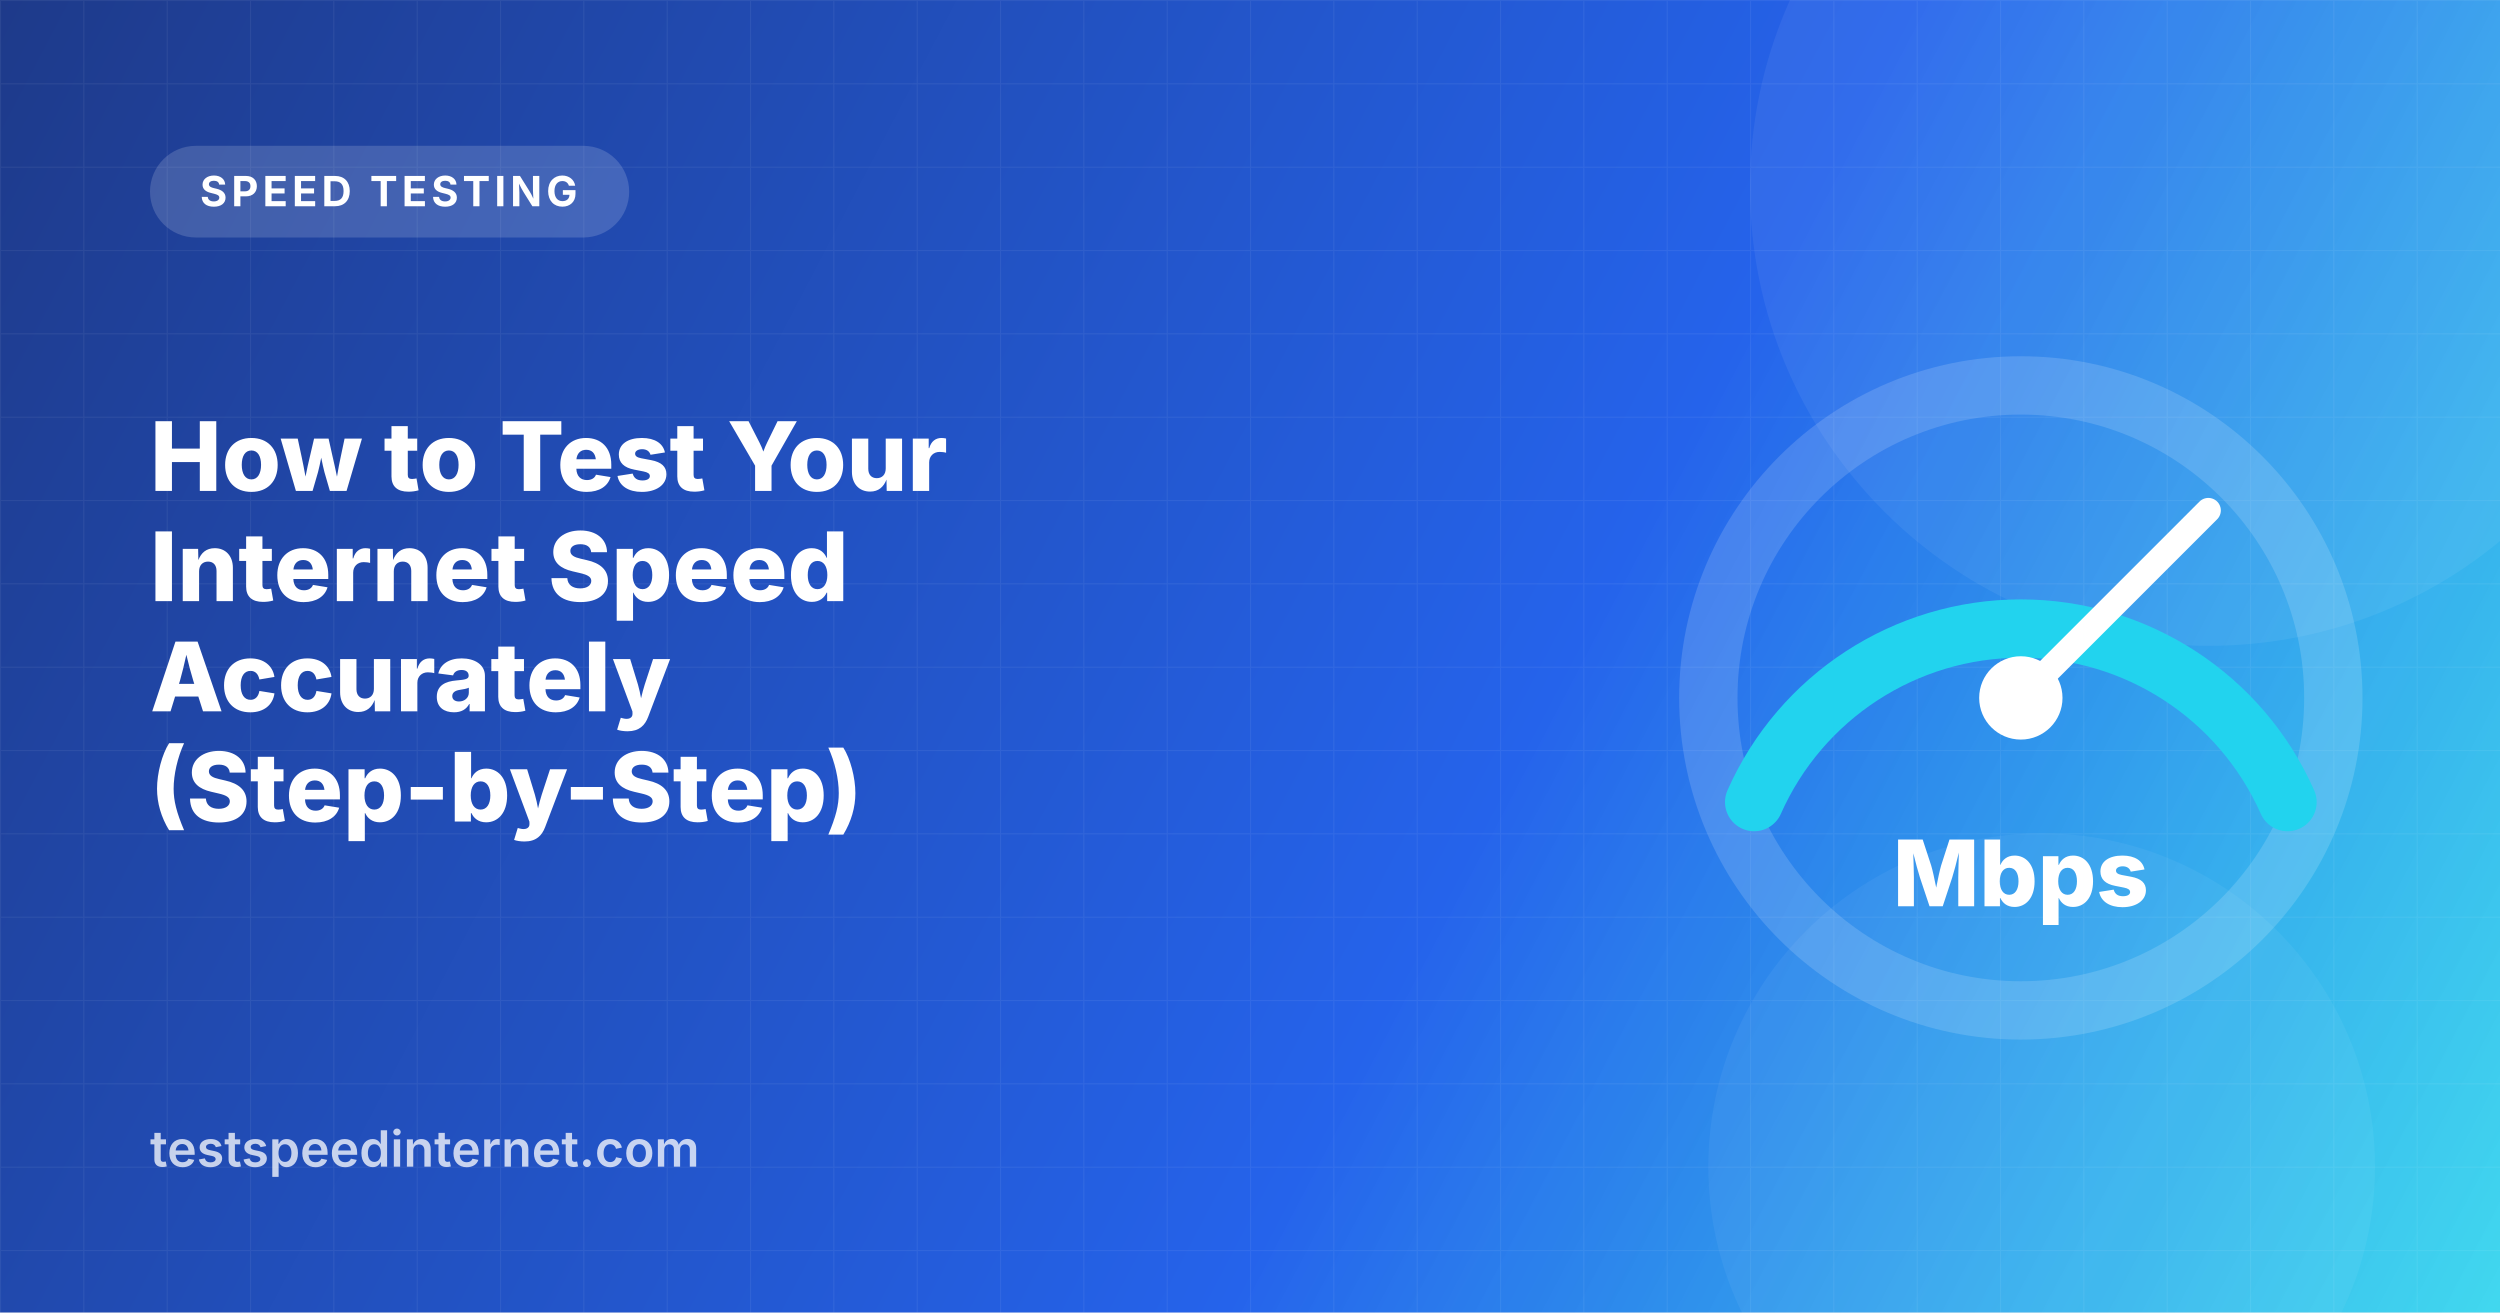
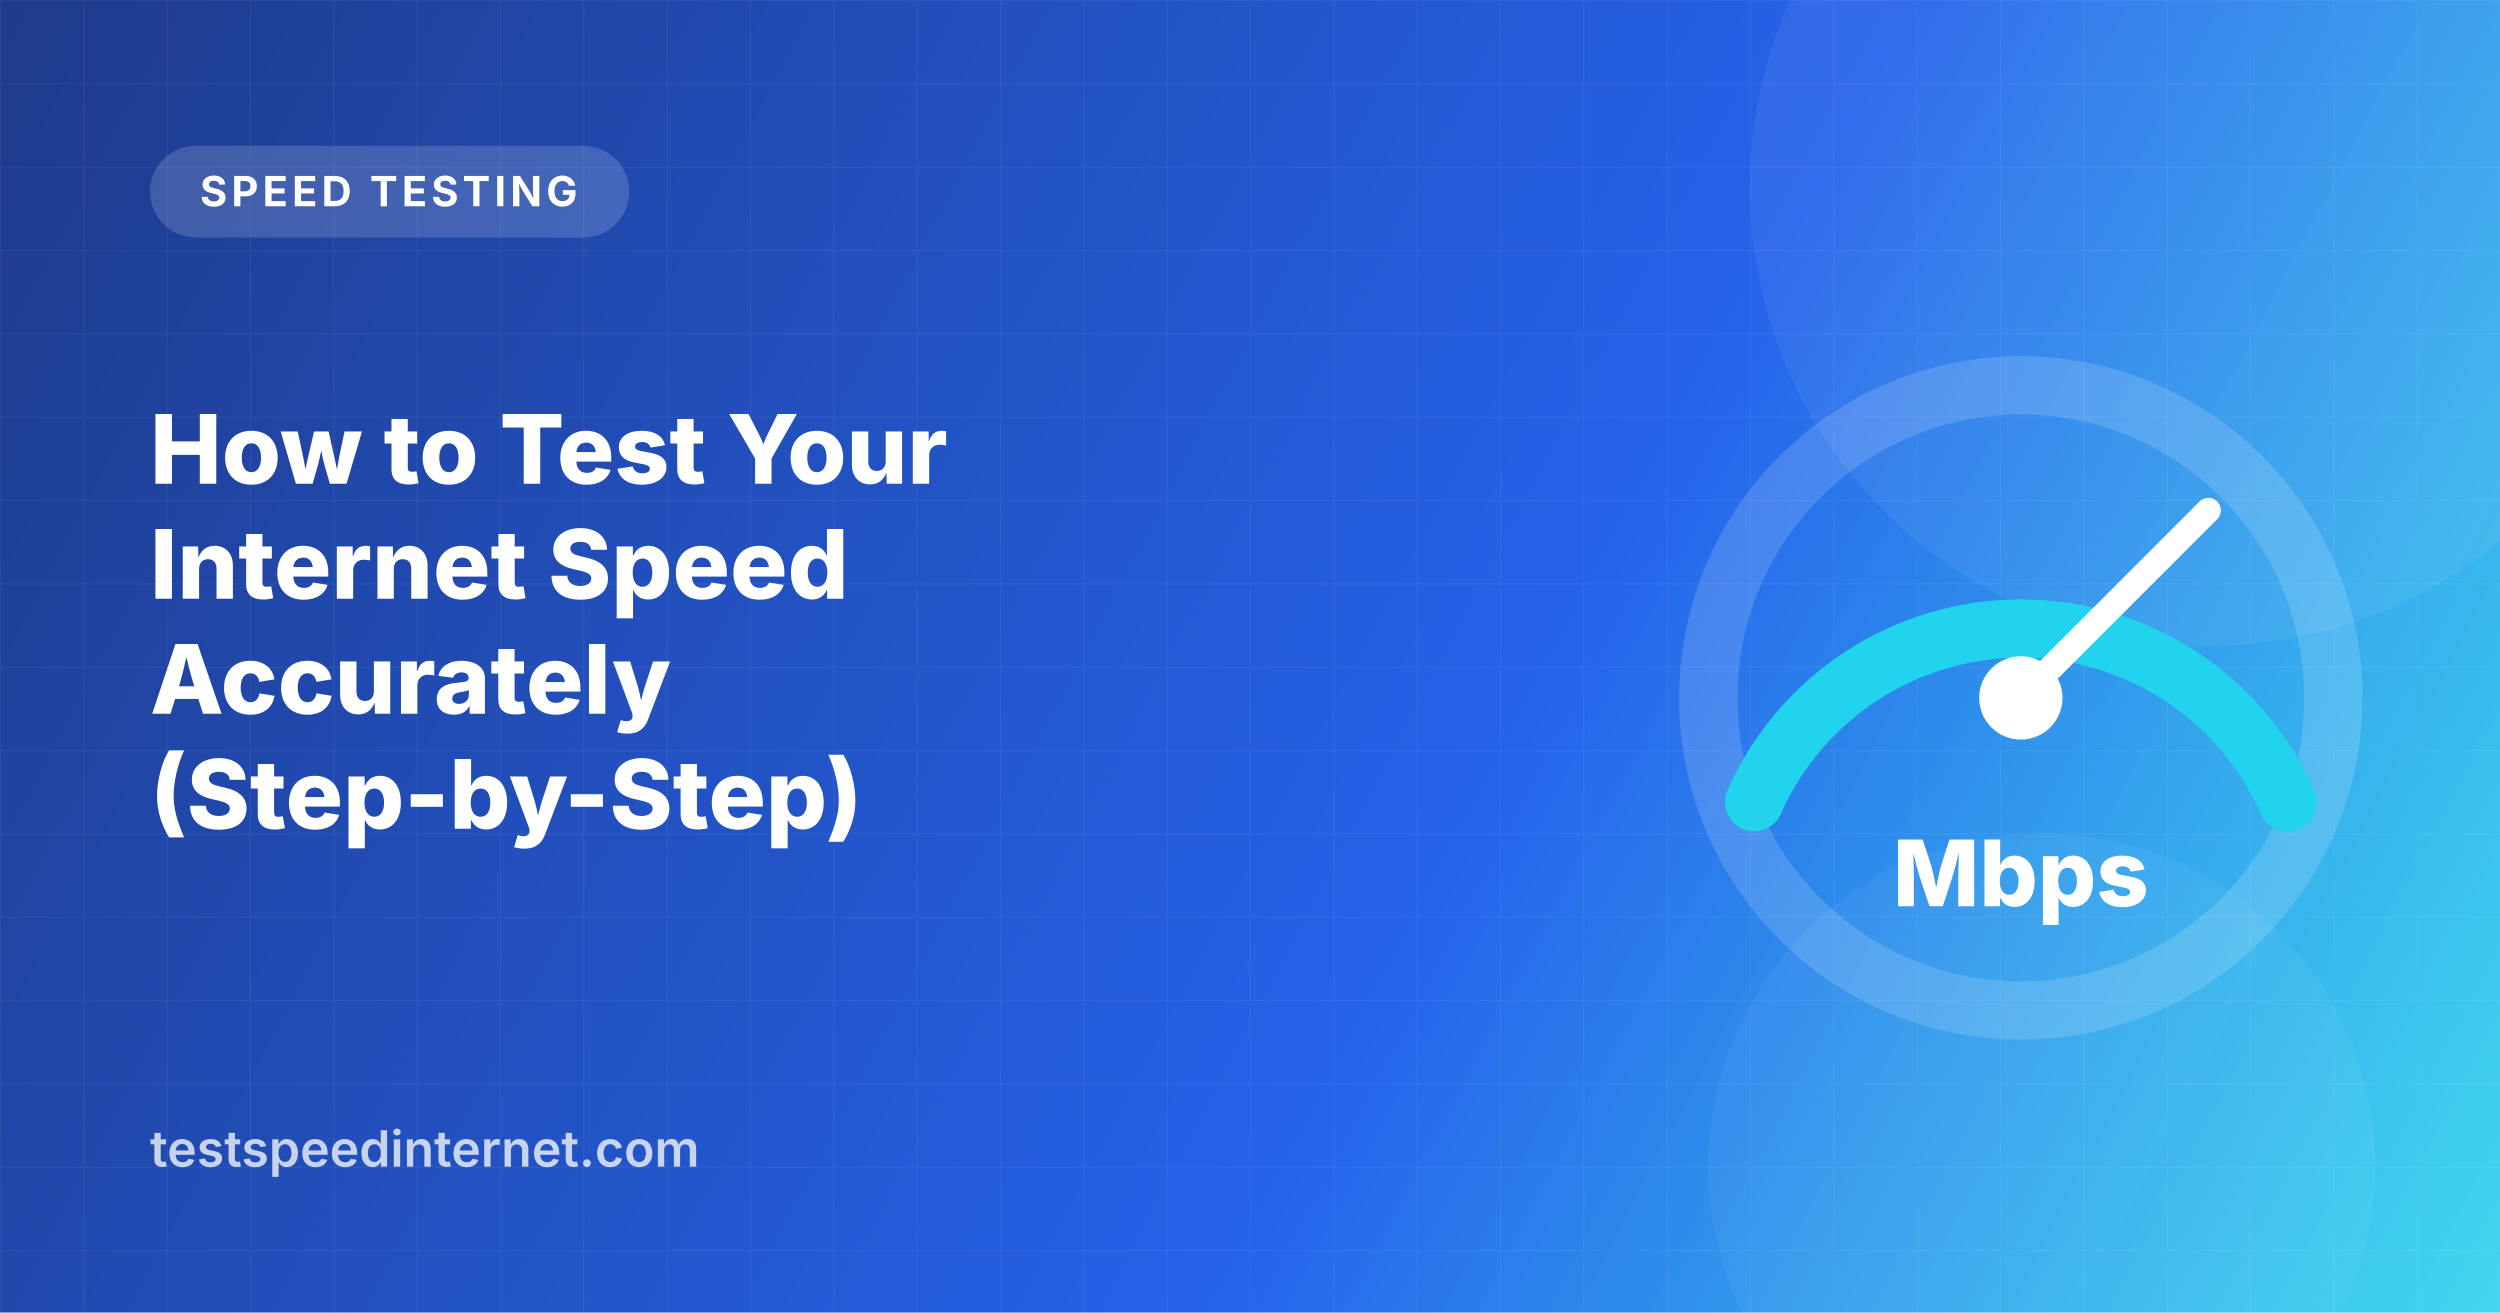
<svg xmlns="http://www.w3.org/2000/svg" width="1200" height="630" viewBox="0 0 1200 630" font-family="Inter, 'Segoe UI', Helvetica, Arial, sans-serif">
  <defs>
    <linearGradient id="bg" x1="0" y1="0" x2="1200" y2="630" gradientUnits="userSpaceOnUse">
      <stop stop-color="#1e3a8a" />
      <stop offset=".6" stop-color="#2563eb" />
      <stop offset="1" stop-color="#22d3ee" stop-opacity=".85" />
    </linearGradient>
    <pattern id="grid" width="40" height="40" patternUnits="userSpaceOnUse">
      <path d="M40 0H0V40" fill="none" stroke="#fff" stroke-opacity=".06" />
    </pattern>
  </defs>
  <rect width="1200" height="630" fill="url(#bg)" />
  <rect width="1200" height="630" fill="url(#grid)" />
  <circle cx="1060" cy="90" r="220" fill="#fff" fill-opacity=".06" />
  <circle cx="980" cy="560" r="160" fill="#fff" fill-opacity=".05" />
  <rect x="72" y="70" width="230" height="44" rx="22" fill="#fff" fill-opacity=".16" />
  <text x="96" y="99" font-size="20" font-weight="700" letter-spacing="2" fill="#fff">SPEED TESTING</text>
-   <text x="72" y="235.65" font-size="46" font-weight="800" fill="#fff">How to Test Your</text>
-   <text x="72" y="288.55" font-size="46" font-weight="800" fill="#fff">Internet Speed</text>
-   <text x="72" y="341.45" font-size="46" font-weight="800" fill="#fff">Accurately</text>
-   <text x="72" y="394.35" font-size="46" font-weight="800" fill="#fff">(Step-by-Step)</text>
+   <text x="72" y="232.2" font-size="46" font-weight="800" fill="#fff">How to Test Your</text>
+   <text x="72" y="287.4" font-size="46" font-weight="800" fill="#fff">Internet Speed</text>
+   <text x="72" y="342.6" font-size="46" font-weight="800" fill="#fff">Accurately</text>
+   <text x="72" y="397.8" font-size="46" font-weight="800" fill="#fff">(Step-by-Step)</text>
  <text x="72" y="560" font-size="24" font-weight="600" fill="#fff" fill-opacity=".75">testspeedinternet.com</text>
  <g transform="translate(790 135)">
    <circle cx="180" cy="200" r="150" fill="none" stroke="#fff" stroke-opacity=".15" stroke-width="28" />
    <path d="M52 250 A140 140 0 0 1 308 250" fill="none" stroke="#22d3ee" stroke-width="28" stroke-linecap="round" stroke-dasharray="330 600" />
    <line x1="180" y1="200" x2="270" y2="110" stroke="#fff" stroke-width="12" stroke-linecap="round" />
    <circle cx="180" cy="200" r="20" fill="#fff" />
    <text x="180" y="300" text-anchor="middle" font-size="44" font-weight="800" fill="#fff">Mbps</text>
  </g>
</svg>
